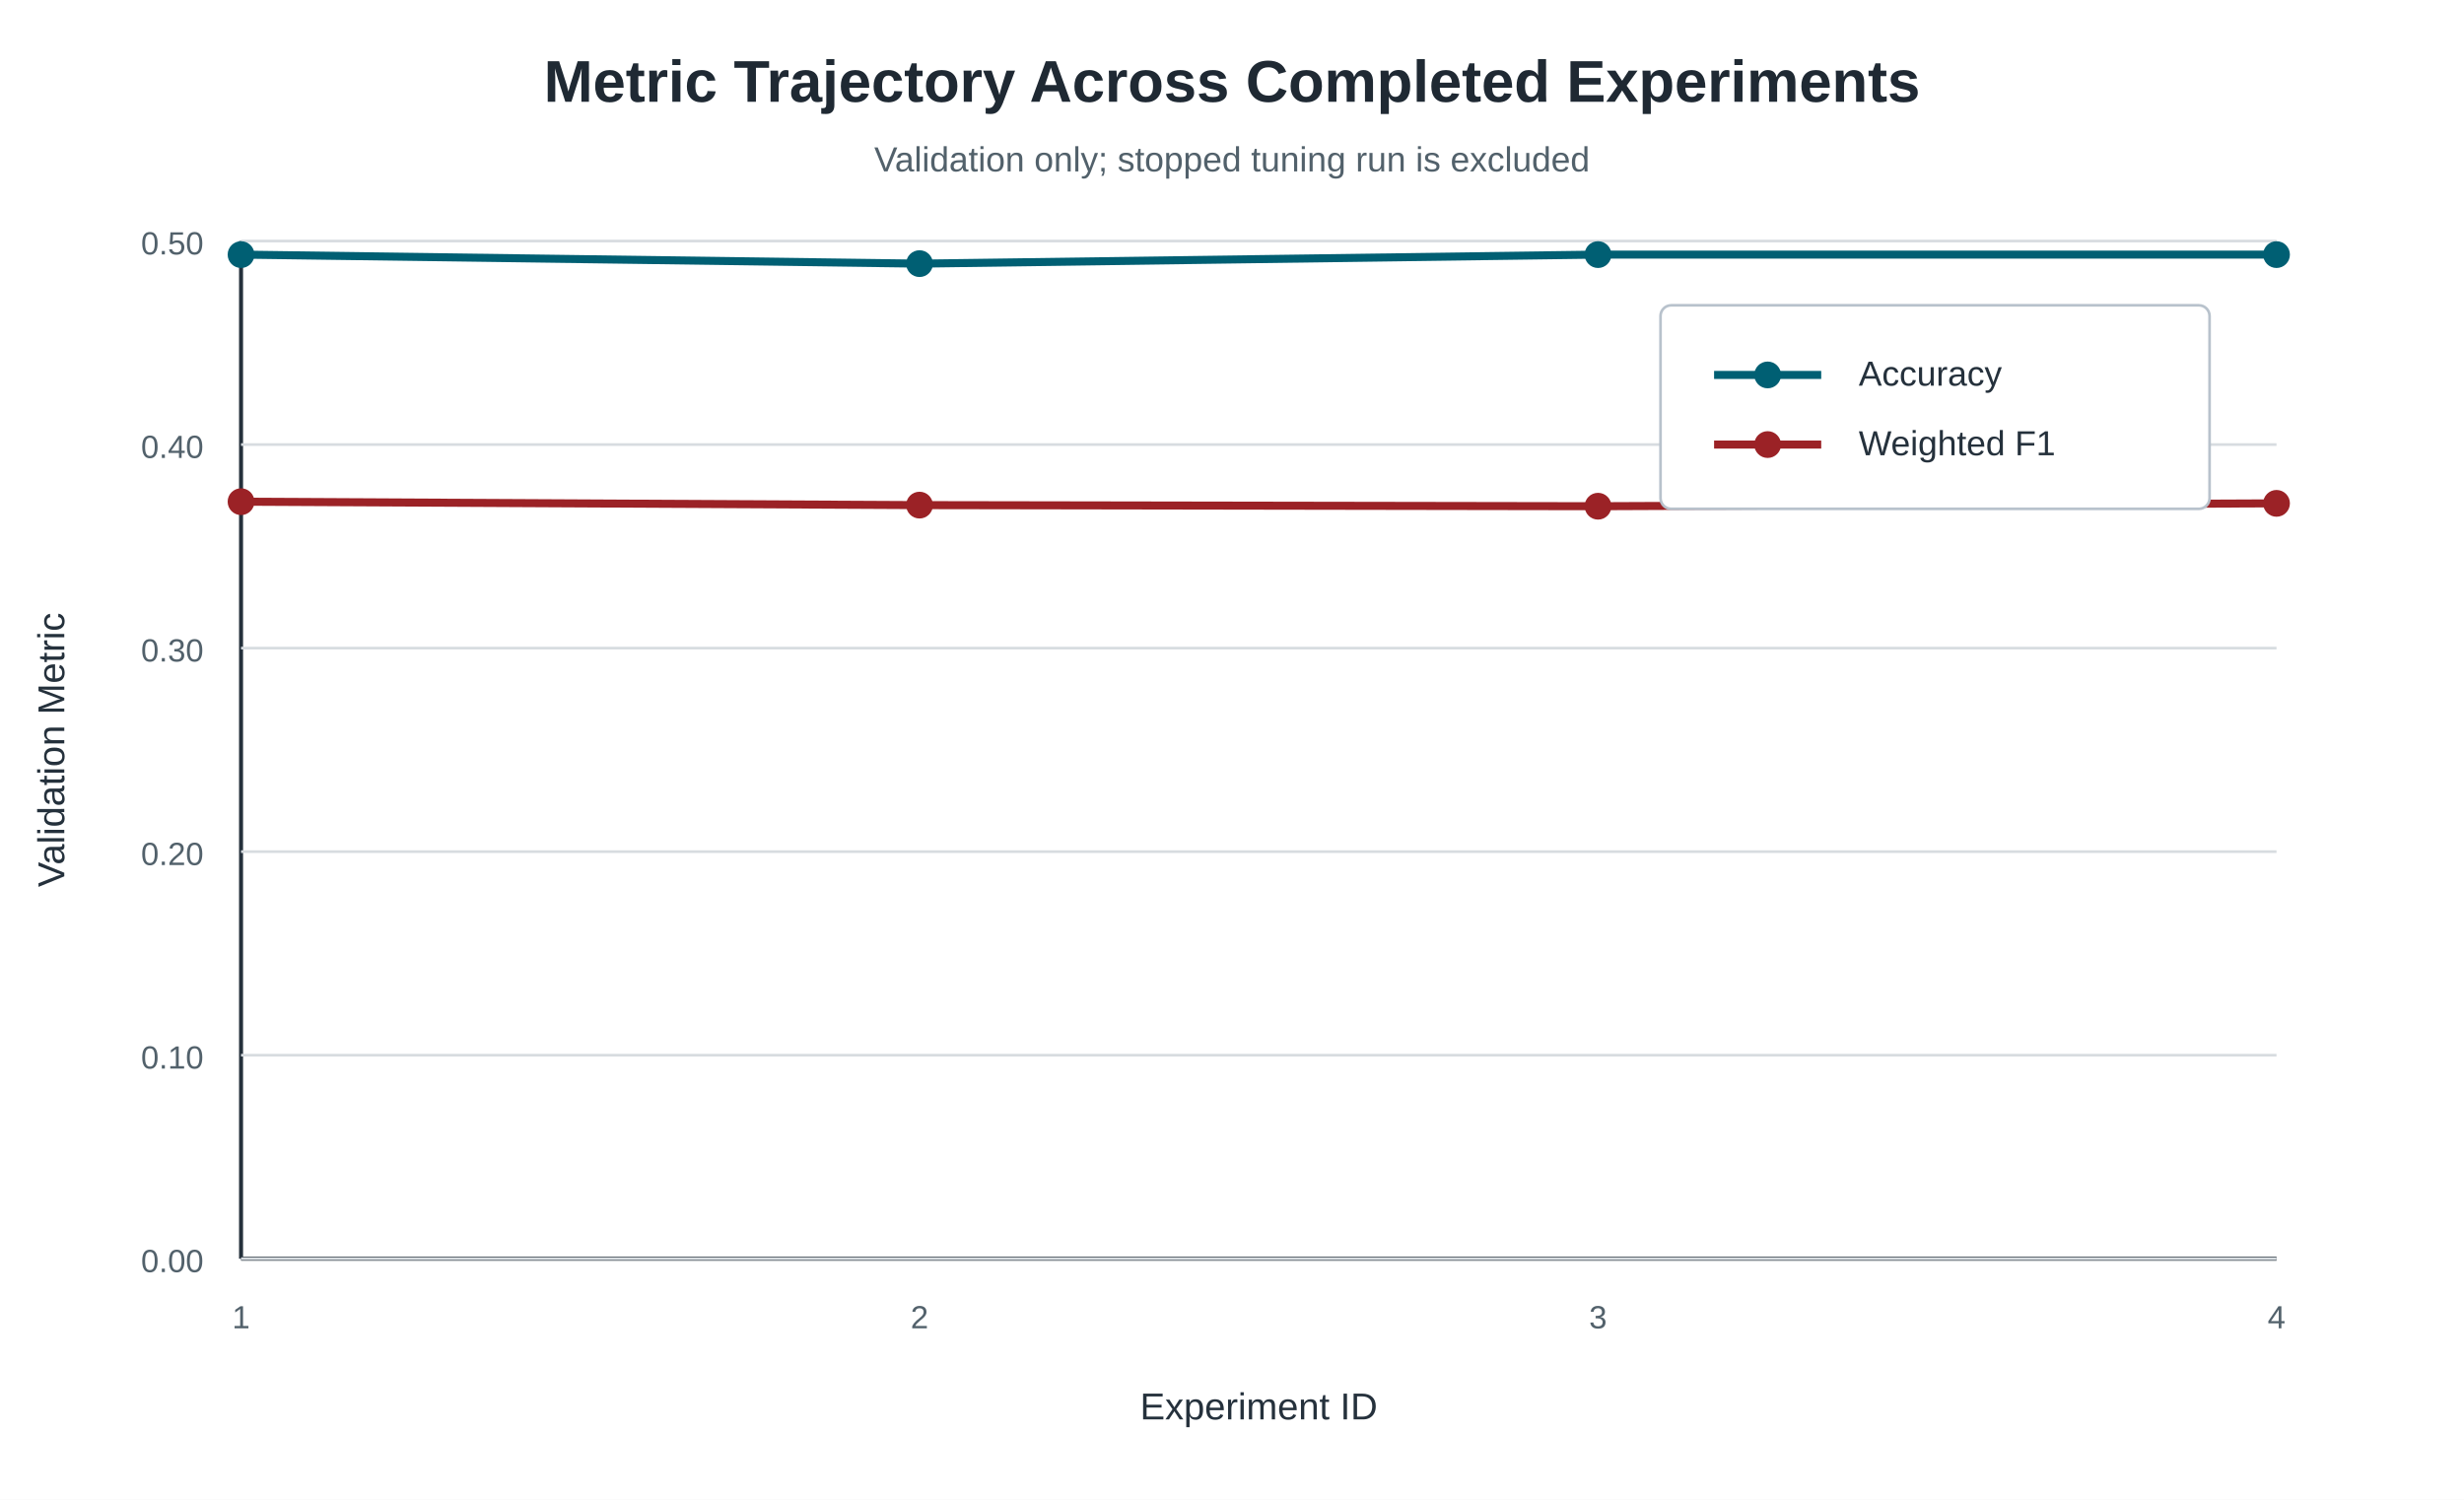
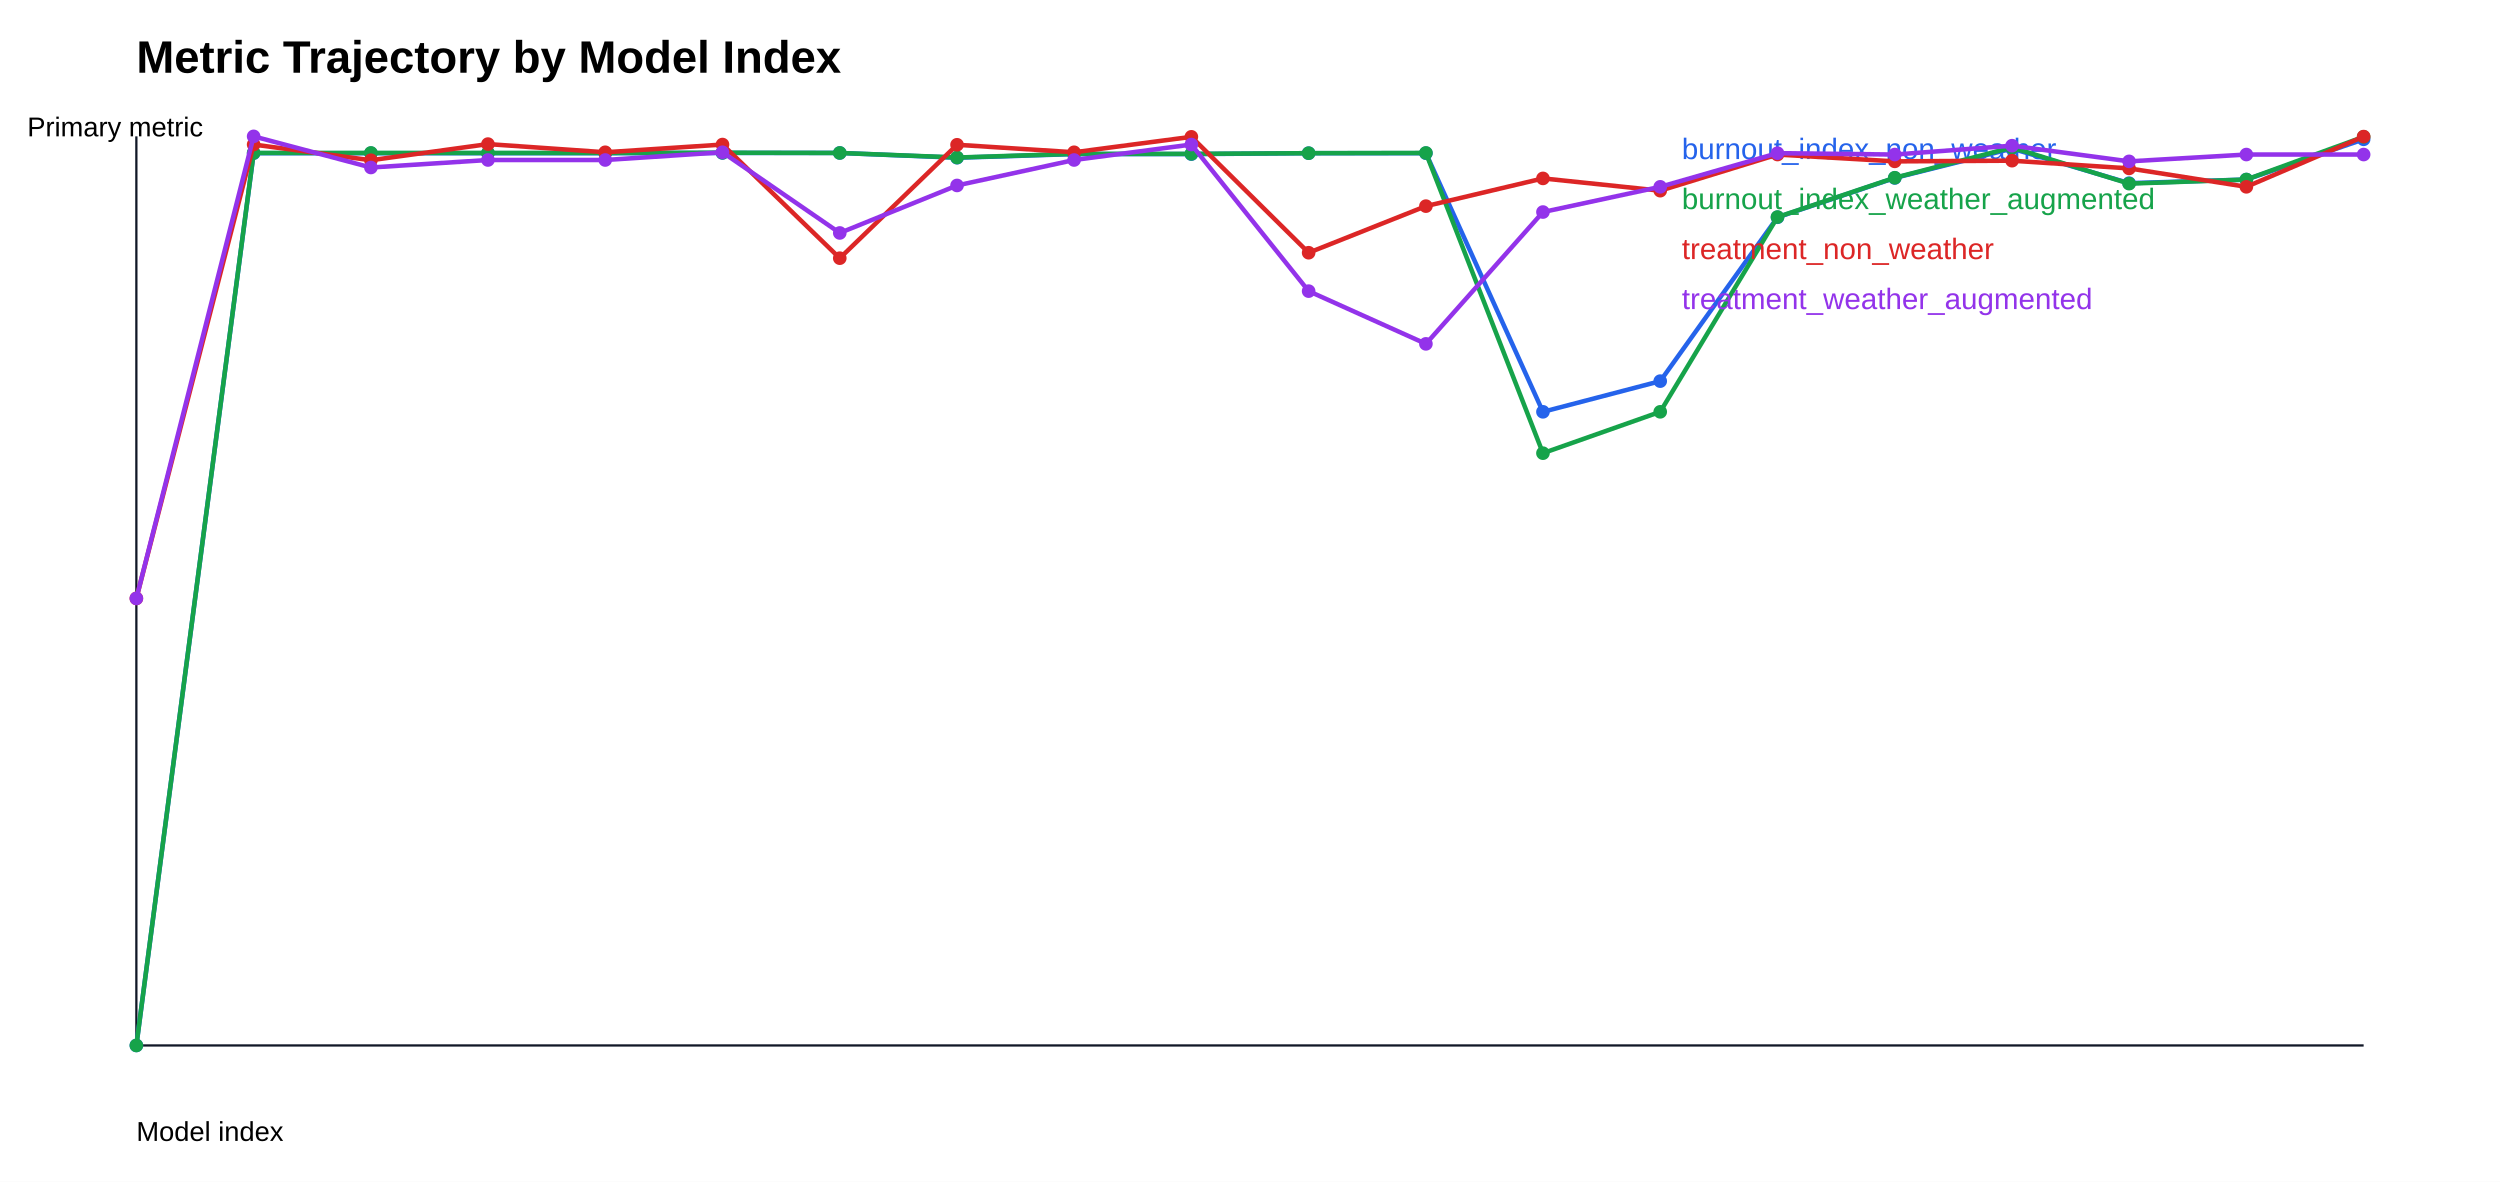
- <svg xmlns="http://www.w3.org/2000/svg" width="920" height="560" viewBox="0 0 920 560" role="img" aria-labelledby="title desc">
-   <rect width="920" height="560" fill="#ffffff" />
-   <text x="460" y="38" text-anchor="middle" font-family="Arial, sans-serif" font-size="22" font-weight="700" fill="#1f2933">Metric Trajectory Across Completed Experiments</text>
-   <text x="460" y="64" text-anchor="middle" font-family="Arial, sans-serif" font-size="13" fill="#52616b">Validation only; stopped tuning run is excluded</text>
-   <line x1="90" y1="470" x2="850" y2="470" stroke="#25313c" stroke-width="1.5" />
-   <line x1="90" y1="90" x2="90" y2="470" stroke="#25313c" stroke-width="1.5" />
-   <g stroke="#d7dce0" stroke-width="1">
-     <line x1="90" y1="470" x2="850" y2="470" />
-     <line x1="90" y1="394" x2="850" y2="394" />
-     <line x1="90" y1="318" x2="850" y2="318" />
-     <line x1="90" y1="242" x2="850" y2="242" />
-     <line x1="90" y1="166" x2="850" y2="166" />
-     <line x1="90" y1="90" x2="850" y2="90" />
-   </g>
-   <g font-family="Arial, sans-serif" font-size="12" fill="#52616b">
-     <text x="76" y="475" text-anchor="end">0.00</text>
-     <text x="76" y="399" text-anchor="end">0.10</text>
-     <text x="76" y="323" text-anchor="end">0.20</text>
-     <text x="76" y="247" text-anchor="end">0.30</text>
-     <text x="76" y="171" text-anchor="end">0.40</text>
-     <text x="76" y="95" text-anchor="end">0.50</text>
-     <text x="90" y="496" text-anchor="middle">1</text>
-     <text x="343.33" y="496" text-anchor="middle">2</text>
-     <text x="596.67" y="496" text-anchor="middle">3</text>
-     <text x="850" y="496" text-anchor="middle">4</text>
-   </g>
-   <text x="470" y="530" text-anchor="middle" font-family="Arial, sans-serif" font-size="14" fill="#25313c">Experiment ID</text>
-   <text x="24" y="280" transform="rotate(-90 24 280)" text-anchor="middle" font-family="Arial, sans-serif" font-size="14" fill="#25313c">Validation Metric</text>
-   <polyline points="90,95.07 343.33,98.44 596.67,95.07 850,95.07" fill="none" stroke="#005f73" stroke-width="3" />
-   <polyline points="90,187.33 343.33,188.61 596.67,189.02 850,187.95" fill="none" stroke="#9b2226" stroke-width="3" />
-   <g fill="#005f73">
-     <circle cx="90" cy="95.07" r="5" />
-     <circle cx="343.33" cy="98.44" r="5" />
-     <circle cx="596.67" cy="95.07" r="5" />
-     <circle cx="850" cy="95.07" r="5" />
-   </g>
-   <g fill="#9b2226">
-     <circle cx="90" cy="187.33" r="5" />
-     <circle cx="343.33" cy="188.61" r="5" />
-     <circle cx="596.67" cy="189.02" r="5" />
-     <circle cx="850" cy="187.95" r="5" />
-   </g>
-   <rect x="620" y="114" width="205" height="76" fill="#ffffff" stroke="#b8c2cc" rx="4" />
-   <line x1="640" y1="140" x2="680" y2="140" stroke="#005f73" stroke-width="3" />
-   <circle cx="660" cy="140" r="5" fill="#005f73" />
-   <text x="694" y="144" font-family="Arial, sans-serif" font-size="13" fill="#25313c">Accuracy</text>
-   <line x1="640" y1="166" x2="680" y2="166" stroke="#9b2226" stroke-width="3" />
-   <circle cx="660" cy="166" r="5" fill="#9b2226" />
-   <text x="694" y="170" font-family="Arial, sans-serif" font-size="13" fill="#25313c">Weighted F1</text>
+ <svg xmlns="http://www.w3.org/2000/svg" width="1100" height="520" viewBox="0 0 1100 520">
+   <rect width="100%" height="100%" fill="white" />
+   <text x="60" y="32" font-family="Arial" font-size="20" font-weight="700">Metric Trajectory by Model Index</text>
+   <line x1="60" y1="460" x2="1040" y2="460" stroke="#111827" />
+   <line x1="60" y1="60" x2="60" y2="460" stroke="#111827" />
+   <circle cx="60.0" cy="460.0" r="3" fill="#2563eb" />
+   <circle cx="111.6" cy="67.4" r="3" fill="#2563eb" />
+   <circle cx="163.2" cy="67.4" r="3" fill="#2563eb" />
+   <circle cx="214.7" cy="67.4" r="3" fill="#2563eb" />
+   <circle cx="266.3" cy="67.4" r="3" fill="#2563eb" />
+   <circle cx="317.9" cy="67.3" r="3" fill="#2563eb" />
+   <circle cx="369.5" cy="67.3" r="3" fill="#2563eb" />
+   <circle cx="421.1" cy="69.4" r="3" fill="#2563eb" />
+   <circle cx="472.6" cy="67.8" r="3" fill="#2563eb" />
+   <circle cx="524.2" cy="67.8" r="3" fill="#2563eb" />
+   <circle cx="575.8" cy="67.4" r="3" fill="#2563eb" />
+   <circle cx="627.4" cy="67.4" r="3" fill="#2563eb" />
+   <circle cx="678.9" cy="181.2" r="3" fill="#2563eb" />
+   <circle cx="730.5" cy="167.7" r="3" fill="#2563eb" />
+   <circle cx="782.1" cy="95.6" r="3" fill="#2563eb" />
+   <circle cx="833.7" cy="78.3" r="3" fill="#2563eb" />
+   <circle cx="885.3" cy="65.4" r="3" fill="#2563eb" />
+   <circle cx="936.8" cy="80.6" r="3" fill="#2563eb" />
+   <circle cx="988.4" cy="79.0" r="3" fill="#2563eb" />
+   <circle cx="1040.0" cy="61.3" r="3" fill="#2563eb" />
+   <polyline fill="none" stroke="#2563eb" stroke-width="2" points="60.0,460.0 111.6,67.4 163.2,67.4 214.7,67.4 266.3,67.4 317.9,67.3 369.5,67.3 421.1,69.4 472.6,67.8 524.2,67.8 575.8,67.4 627.4,67.4 678.9,181.2 730.5,167.7 782.1,95.6 833.7,78.3 885.3,65.4 936.8,80.6 988.4,79.0 1040.0,61.3" />
+   <text x="740" y="70" font-family="Arial" font-size="13" fill="#2563eb">burnout_index_non_weather</text>
+   <circle cx="60.0" cy="460.0" r="3" fill="#16a34a" />
+   <circle cx="111.6" cy="67.3" r="3" fill="#16a34a" />
+   <circle cx="163.2" cy="67.3" r="3" fill="#16a34a" />
+   <circle cx="214.7" cy="67.3" r="3" fill="#16a34a" />
+   <circle cx="266.3" cy="67.3" r="3" fill="#16a34a" />
+   <circle cx="317.9" cy="67.2" r="3" fill="#16a34a" />
+   <circle cx="369.5" cy="67.3" r="3" fill="#16a34a" />
+   <circle cx="421.1" cy="69.3" r="3" fill="#16a34a" />
+   <circle cx="472.6" cy="67.7" r="3" fill="#16a34a" />
+   <circle cx="524.2" cy="67.7" r="3" fill="#16a34a" />
+   <circle cx="575.8" cy="67.4" r="3" fill="#16a34a" />
+   <circle cx="627.4" cy="67.3" r="3" fill="#16a34a" />
+   <circle cx="678.9" cy="199.4" r="3" fill="#16a34a" />
+   <circle cx="730.5" cy="181.2" r="3" fill="#16a34a" />
+   <circle cx="782.1" cy="95.5" r="3" fill="#16a34a" />
+   <circle cx="833.7" cy="78.2" r="3" fill="#16a34a" />
+   <circle cx="885.3" cy="64.9" r="3" fill="#16a34a" />
+   <circle cx="936.8" cy="80.8" r="3" fill="#16a34a" />
+   <circle cx="988.4" cy="79.0" r="3" fill="#16a34a" />
+   <circle cx="1040.0" cy="60.2" r="3" fill="#16a34a" />
+   <polyline fill="none" stroke="#16a34a" stroke-width="2" points="60.0,460.0 111.6,67.3 163.2,67.3 214.7,67.3 266.3,67.3 317.9,67.2 369.5,67.3 421.1,69.3 472.6,67.7 524.2,67.7 575.8,67.4 627.4,67.3 678.9,199.4 730.5,181.2 782.1,95.5 833.7,78.2 885.3,64.9 936.8,80.8 988.4,79.0 1040.0,60.2" />
+   <text x="740" y="92" font-family="Arial" font-size="13" fill="#16a34a">burnout_index_weather_augmented</text>
+   <circle cx="60.0" cy="263.3" r="3" fill="#dc2626" />
+   <circle cx="111.6" cy="63.6" r="3" fill="#dc2626" />
+   <circle cx="163.2" cy="70.5" r="3" fill="#dc2626" />
+   <circle cx="214.7" cy="63.4" r="3" fill="#dc2626" />
+   <circle cx="266.3" cy="67.0" r="3" fill="#dc2626" />
+   <circle cx="317.9" cy="63.6" r="3" fill="#dc2626" />
+   <circle cx="369.5" cy="113.6" r="3" fill="#dc2626" />
+   <circle cx="421.1" cy="63.7" r="3" fill="#dc2626" />
+   <circle cx="472.6" cy="67.0" r="3" fill="#dc2626" />
+   <circle cx="524.2" cy="60.2" r="3" fill="#dc2626" />
+   <circle cx="575.8" cy="111.2" r="3" fill="#dc2626" />
+   <circle cx="627.4" cy="90.7" r="3" fill="#dc2626" />
+   <circle cx="678.9" cy="78.5" r="3" fill="#dc2626" />
+   <circle cx="730.5" cy="83.9" r="3" fill="#dc2626" />
+   <circle cx="782.1" cy="68.0" r="3" fill="#dc2626" />
+   <circle cx="833.7" cy="71.0" r="3" fill="#dc2626" />
+   <circle cx="885.3" cy="70.7" r="3" fill="#dc2626" />
+   <circle cx="936.8" cy="74.1" r="3" fill="#dc2626" />
+   <circle cx="988.4" cy="82.2" r="3" fill="#dc2626" />
+   <circle cx="1040.0" cy="60.1" r="3" fill="#dc2626" />
+   <polyline fill="none" stroke="#dc2626" stroke-width="2" points="60.0,263.3 111.6,63.6 163.2,70.5 214.7,63.4 266.3,67.0 317.9,63.6 369.5,113.6 421.1,63.7 472.6,67.0 524.2,60.2 575.8,111.2 627.4,90.7 678.9,78.5 730.5,83.9 782.1,68.0 833.7,71.0 885.3,70.7 936.8,74.1 988.4,82.2 1040.0,60.1" />
+   <text x="740" y="114" font-family="Arial" font-size="13" fill="#dc2626">treatment_non_weather</text>
+   <circle cx="60.0" cy="263.3" r="3" fill="#9333ea" />
+   <circle cx="111.6" cy="60.0" r="3" fill="#9333ea" />
+   <circle cx="163.2" cy="73.7" r="3" fill="#9333ea" />
+   <circle cx="214.7" cy="70.4" r="3" fill="#9333ea" />
+   <circle cx="266.3" cy="70.4" r="3" fill="#9333ea" />
+   <circle cx="317.9" cy="67.0" r="3" fill="#9333ea" />
+   <circle cx="369.5" cy="102.5" r="3" fill="#9333ea" />
+   <circle cx="421.1" cy="81.6" r="3" fill="#9333ea" />
+   <circle cx="472.6" cy="70.4" r="3" fill="#9333ea" />
+   <circle cx="524.2" cy="63.6" r="3" fill="#9333ea" />
+   <circle cx="575.8" cy="128.1" r="3" fill="#9333ea" />
+   <circle cx="627.4" cy="151.3" r="3" fill="#9333ea" />
+   <circle cx="678.9" cy="93.3" r="3" fill="#9333ea" />
+   <circle cx="730.5" cy="82.2" r="3" fill="#9333ea" />
+   <circle cx="782.1" cy="67.4" r="3" fill="#9333ea" />
+   <circle cx="833.7" cy="68.0" r="3" fill="#9333ea" />
+   <circle cx="885.3" cy="64.1" r="3" fill="#9333ea" />
+   <circle cx="936.8" cy="71.0" r="3" fill="#9333ea" />
+   <circle cx="988.4" cy="68.0" r="3" fill="#9333ea" />
+   <circle cx="1040.0" cy="68.0" r="3" fill="#9333ea" />
+   <polyline fill="none" stroke="#9333ea" stroke-width="2" points="60.0,263.3 111.6,60.0 163.2,73.7 214.7,70.4 266.3,70.4 317.9,67.0 369.5,102.5 421.1,81.6 472.6,70.4 524.2,63.6 575.8,128.1 627.4,151.3 678.9,93.3 730.5,82.2 782.1,67.4 833.7,68.0 885.3,64.1 936.8,71.0 988.4,68.0 1040.0,68.0" />
+   <text x="740" y="136" font-family="Arial" font-size="13" fill="#9333ea">treatment_weather_augmented</text>
+   <text x="60" y="502" font-family="Arial" font-size="12">Model index</text>
+   <text x="12" y="60" font-family="Arial" font-size="12">Primary metric</text>
</svg>
